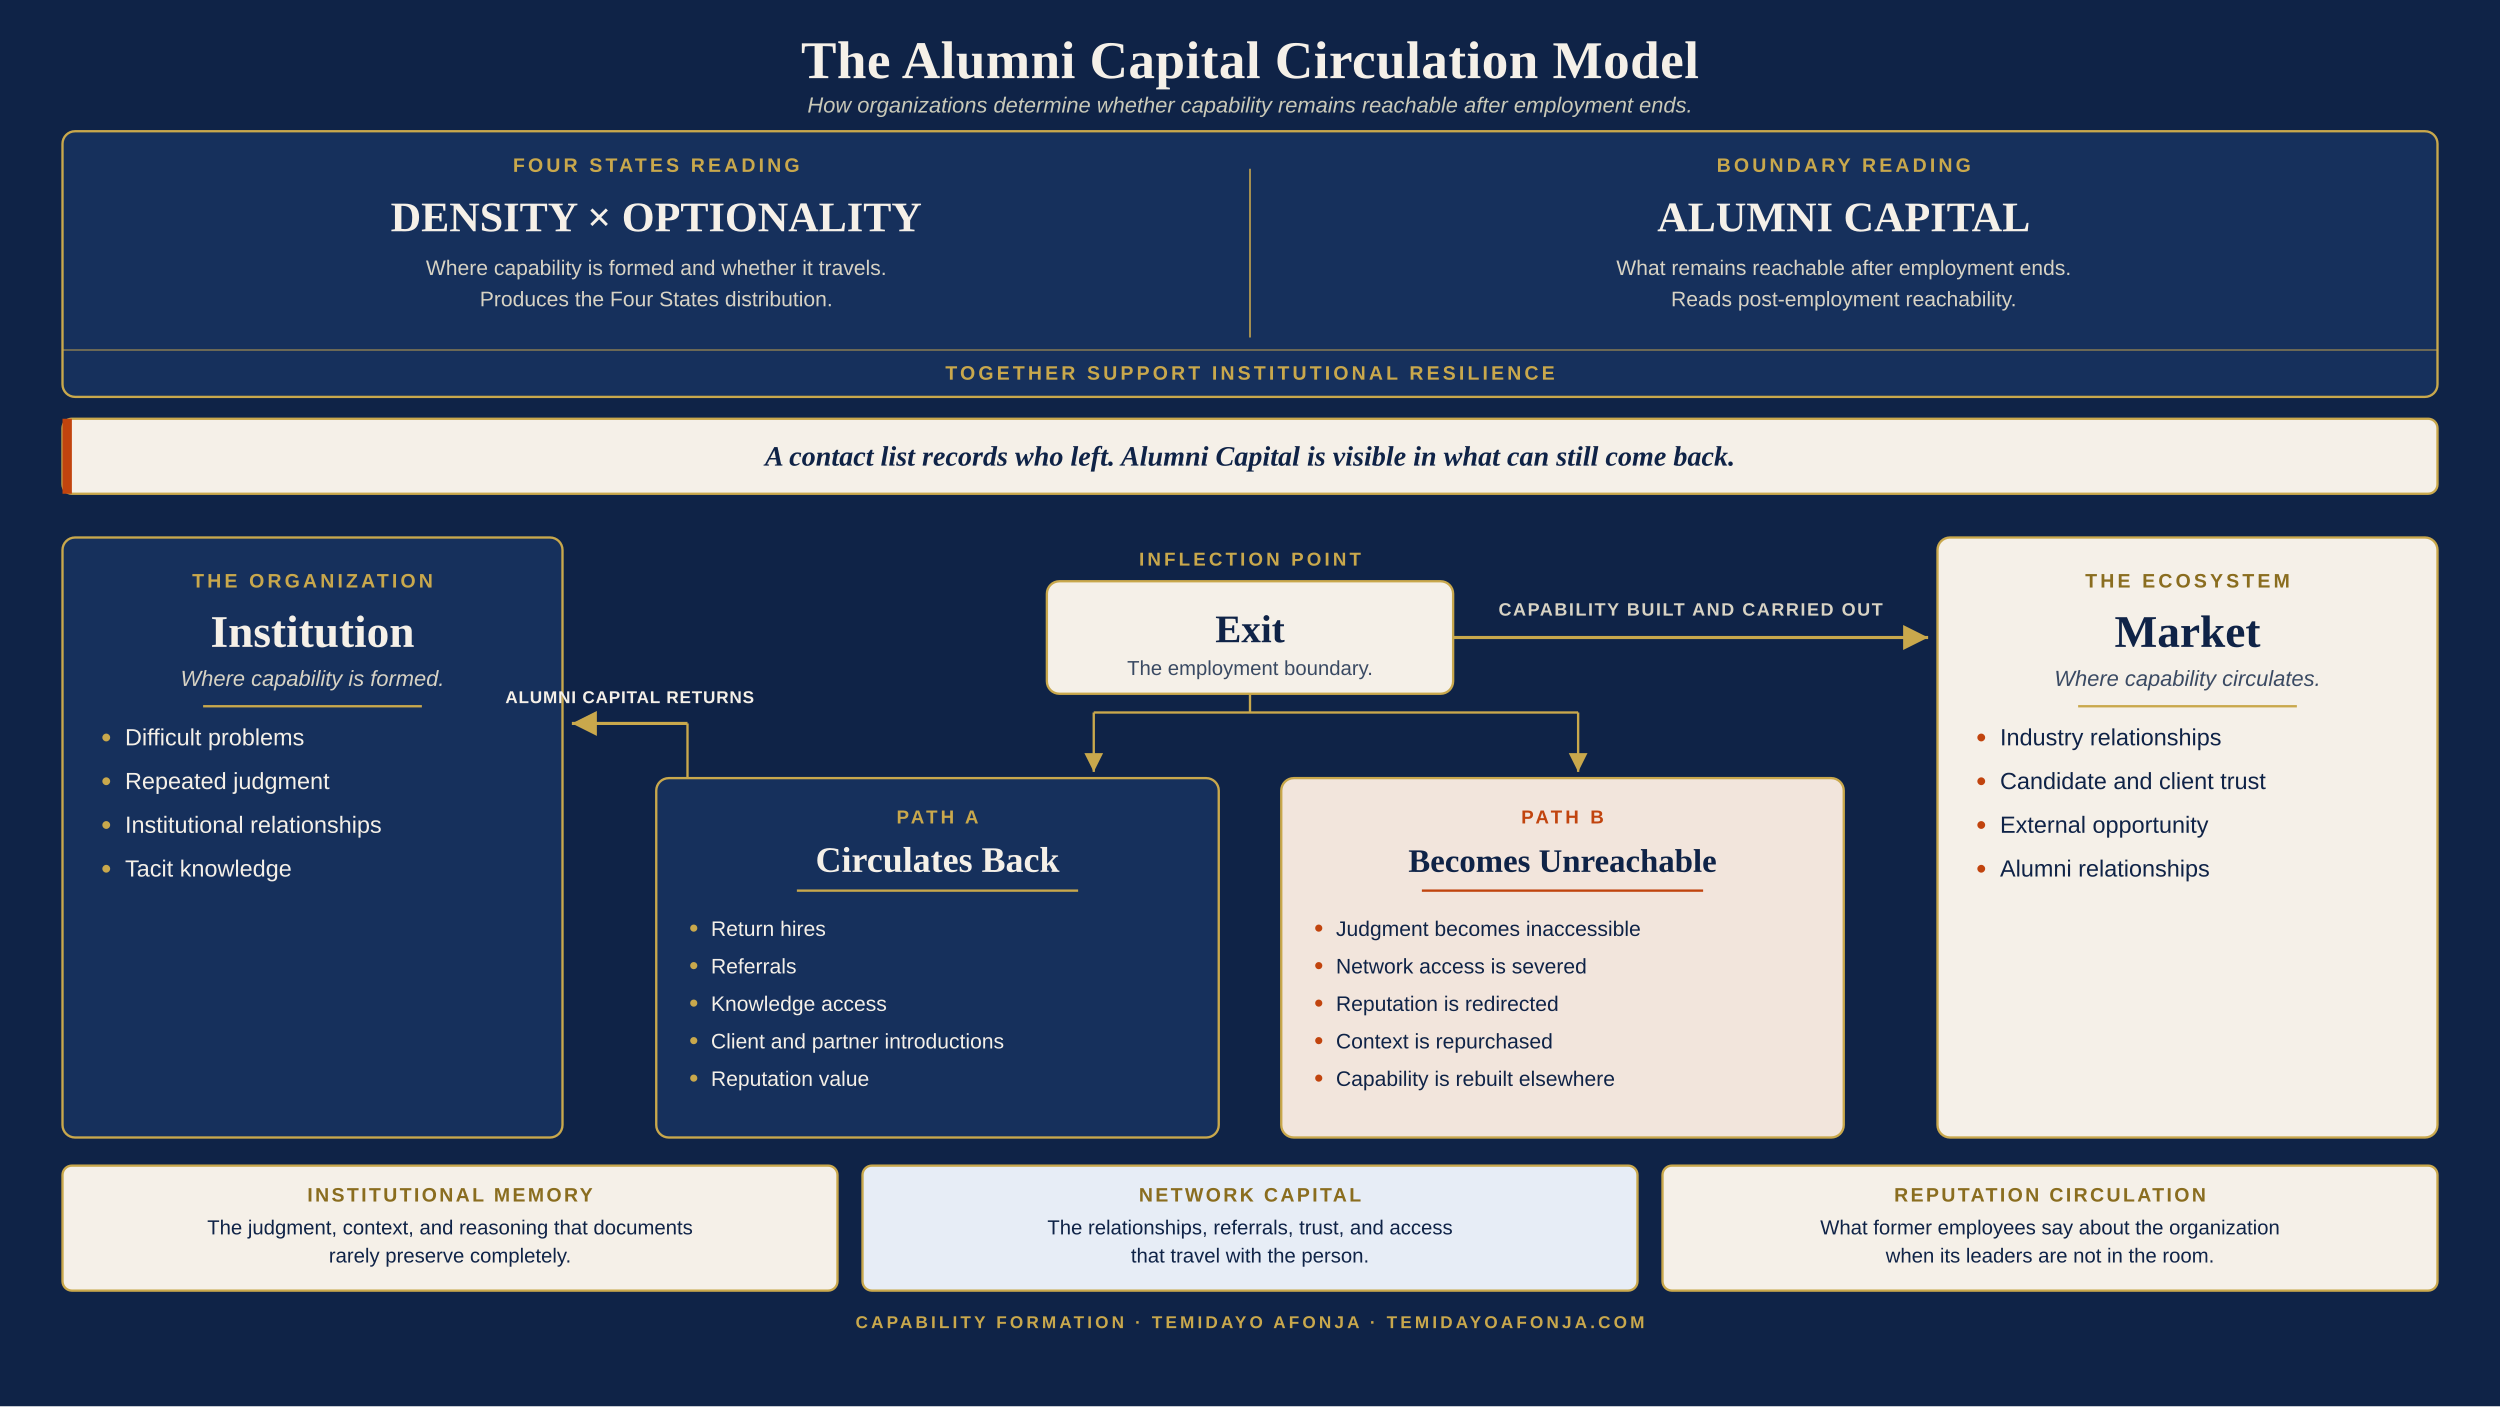
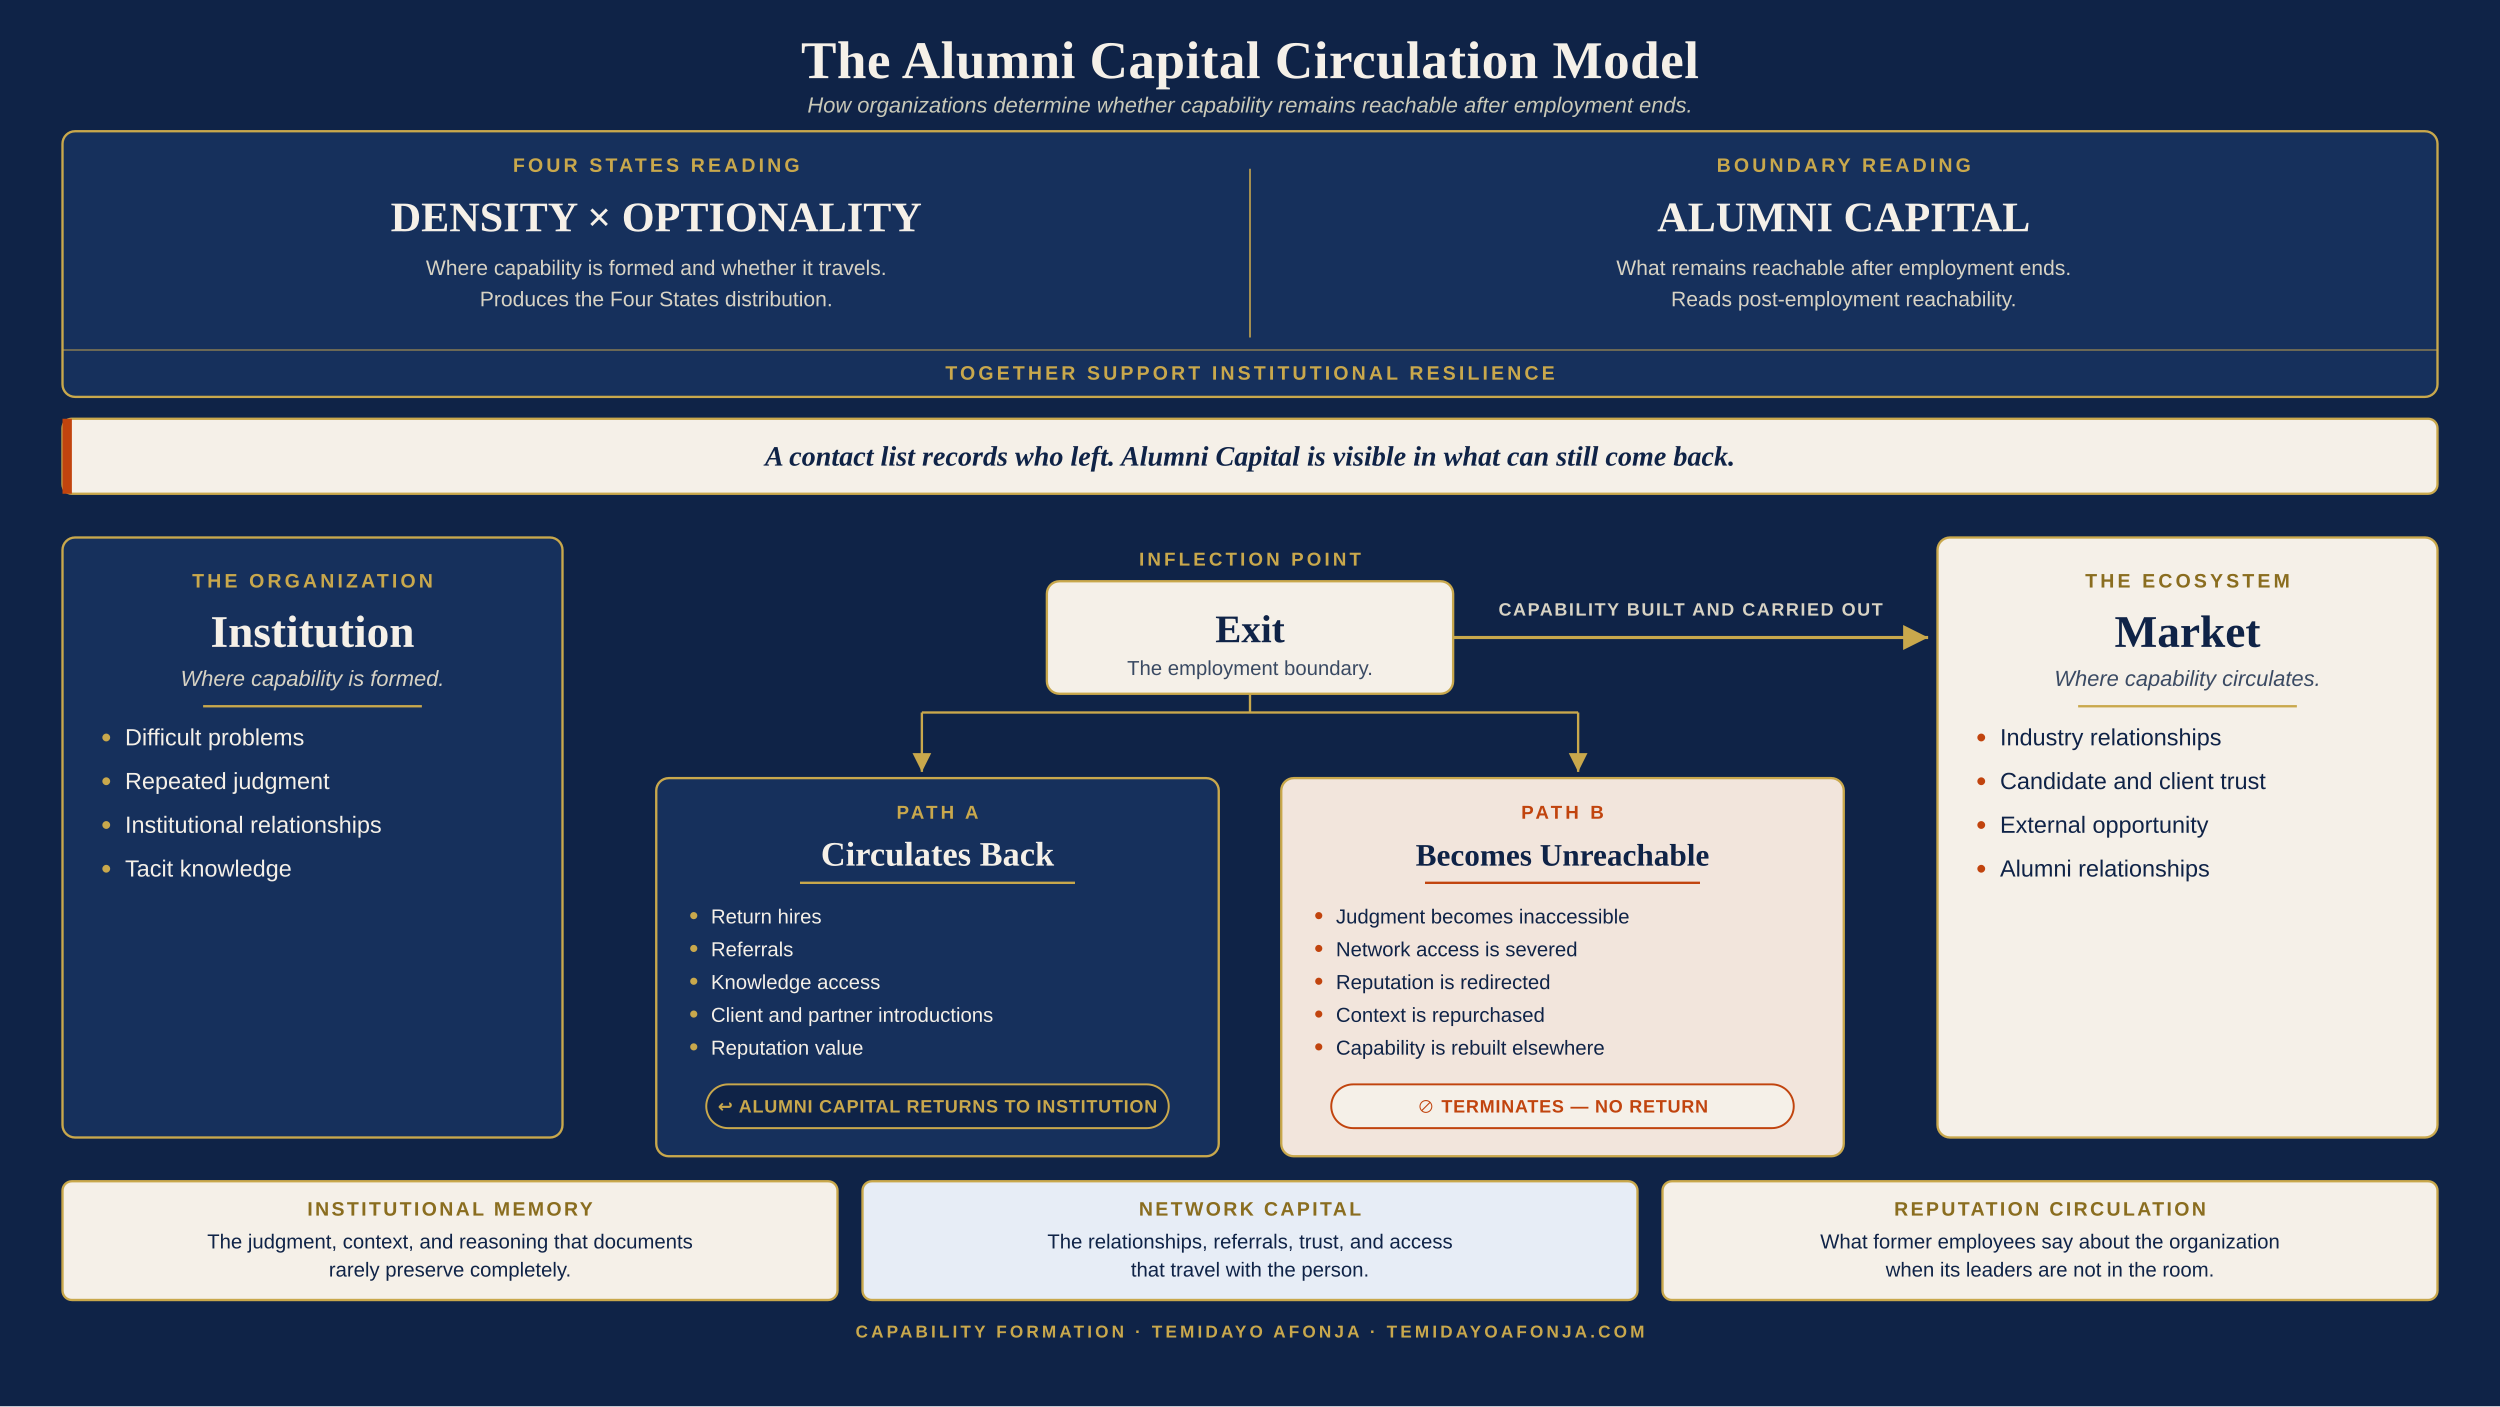
<svg xmlns="http://www.w3.org/2000/svg" viewBox="0 0 1600 900" width="1600" height="900" font-family="Georgia, 'Times New Roman', serif">
  <defs>
    <marker id="arrowGold" markerWidth="10" markerHeight="10" refX="8" refY="4" orient="auto">
      <path d="M0,0 L8,4 L0,8 Z" fill="#C9A84C" />
    </marker>
  </defs>
  <rect x="0" y="0" width="1600" height="900" fill="#0F2347" />
  <text x="800" y="50" text-anchor="middle" fill="#F5F0E8" font-size="34" font-weight="700" letter-spacing="0.3">The Alumni Capital Circulation Model</text>
  <text x="800" y="72" text-anchor="middle" fill="#C9C9B8" font-family="Arial, Helvetica, sans-serif" font-size="14" font-style="italic">How organizations determine whether capability remains reachable after employment ends.</text>
  <rect x="40" y="84" width="1520" height="170" rx="8" fill="#16305C" stroke="#C9A84C" stroke-width="1.5" />
  <line x1="800" y1="108" x2="800" y2="216" stroke="#C9A84C" stroke-width="1" />
  <text x="420" y="110" text-anchor="middle" fill="#C9A84C" font-family="Arial, Helvetica, sans-serif" font-size="12.5" font-weight="700" letter-spacing="2">FOUR STATES READING</text>
  <text x="420" y="148" text-anchor="middle" fill="#F5F0E8" font-size="27" font-weight="700">DENSITY × OPTIONALITY</text>
  <text x="420" y="176" text-anchor="middle" fill="#D8D3C4" font-family="Arial, Helvetica, sans-serif" font-size="13.5">Where capability is formed and whether it travels.</text>
  <text x="420" y="196" text-anchor="middle" fill="#D8D3C4" font-family="Arial, Helvetica, sans-serif" font-size="13.5">Produces the Four States distribution.</text>
  <text x="1180" y="110" text-anchor="middle" fill="#C9A84C" font-family="Arial, Helvetica, sans-serif" font-size="12.5" font-weight="700" letter-spacing="2">BOUNDARY READING</text>
  <text x="1180" y="148" text-anchor="middle" fill="#F5F0E8" font-size="27" font-weight="700">ALUMNI CAPITAL</text>
  <text x="1180" y="176" text-anchor="middle" fill="#D8D3C4" font-family="Arial, Helvetica, sans-serif" font-size="13.5">What remains reachable after employment ends.</text>
  <text x="1180" y="196" text-anchor="middle" fill="#D8D3C4" font-family="Arial, Helvetica, sans-serif" font-size="13.5">Reads post-employment reachability.</text>
  <line x1="40" y1="224" x2="1560" y2="224" stroke="#C9A84C" stroke-width="1" opacity="0.6" />
  <text x="800" y="243" text-anchor="middle" fill="#C9A84C" font-family="Arial, Helvetica, sans-serif" font-size="12.5" font-weight="700" letter-spacing="2">TOGETHER SUPPORT INSTITUTIONAL RESILIENCE</text>
  <rect x="40" y="268" width="1520" height="48" rx="6" fill="#F5F0E8" stroke="#C9A84C" stroke-width="1.5" />
  <rect x="40" y="268" width="6" height="48" fill="#C1440E" />
  <text x="800" y="298" text-anchor="middle" fill="#0F2347" font-size="18" font-weight="700" font-style="italic">A contact list records who left. Alumni Capital is visible in what can still come back.</text>
  <rect x="40" y="344" width="320" height="384" rx="8" fill="#16305C" stroke="#C9A84C" stroke-width="1.5" />
  <text x="200" y="376" text-anchor="middle" fill="#C9A84C" font-family="Arial, Helvetica, sans-serif" font-size="12.5" font-weight="700" letter-spacing="2">THE ORGANIZATION</text>
  <text x="200" y="414" text-anchor="middle" fill="#F5F0E8" font-size="29" font-weight="700">Institution</text>
  <text x="200" y="439" text-anchor="middle" fill="#D8D3C4" font-family="Arial, Helvetica, sans-serif" font-size="14" font-style="italic">Where capability is formed.</text>
  <line x1="130" y1="452" x2="270" y2="452" stroke="#C9A84C" stroke-width="1.5" />
  <g font-family="Arial, Helvetica, sans-serif" font-size="15" fill="#F5F0E8">
    <circle cx="68" cy="472" r="2.5" fill="#C9A84C" />
    <text x="80" y="477">Difficult problems</text>
    <circle cx="68" cy="500" r="2.5" fill="#C9A84C" />
    <text x="80" y="505">Repeated judgment</text>
    <circle cx="68" cy="528" r="2.5" fill="#C9A84C" />
    <text x="80" y="533">Institutional relationships</text>
    <circle cx="68" cy="556" r="2.5" fill="#C9A84C" />
    <text x="80" y="561">Tacit knowledge</text>
  </g>
  <rect x="1240" y="344" width="320" height="384" rx="8" fill="#F5F0E8" stroke="#C9A84C" stroke-width="1.5" />
  <text x="1400" y="376" text-anchor="middle" fill="#8A6D1F" font-family="Arial, Helvetica, sans-serif" font-size="12.5" font-weight="700" letter-spacing="2">THE ECOSYSTEM</text>
  <text x="1400" y="414" text-anchor="middle" fill="#0F2347" font-size="29" font-weight="700">Market</text>
  <text x="1400" y="439" text-anchor="middle" fill="#3A4A63" font-family="Arial, Helvetica, sans-serif" font-size="14" font-style="italic">Where capability circulates.</text>
  <line x1="1330" y1="452" x2="1470" y2="452" stroke="#C9A84C" stroke-width="1.5" />
  <g font-family="Arial, Helvetica, sans-serif" font-size="15" fill="#0F2347">
    <circle cx="1268" cy="472" r="2.5" fill="#C1440E" />
    <text x="1280" y="477">Industry relationships</text>
    <circle cx="1268" cy="500" r="2.5" fill="#C1440E" />
    <text x="1280" y="505">Candidate and client trust</text>
    <circle cx="1268" cy="528" r="2.5" fill="#C1440E" />
    <text x="1280" y="533">External opportunity</text>
    <circle cx="1268" cy="556" r="2.5" fill="#C1440E" />
    <text x="1280" y="561">Alumni relationships</text>
  </g>
  <text x="800" y="362" text-anchor="middle" fill="#C9A84C" font-family="Arial, Helvetica, sans-serif" font-size="12" font-weight="700" letter-spacing="2">INFLECTION POINT</text>
  <rect x="670" y="372" width="260" height="72" rx="8" fill="#F5F0E8" stroke="#C9A84C" stroke-width="1.5" />
  <text x="800" y="411" text-anchor="middle" fill="#0F2347" font-size="25" font-weight="700">Exit</text>
  <text x="800" y="432" text-anchor="middle" fill="#3A4A63" font-family="Arial, Helvetica, sans-serif" font-size="13">The employment boundary.</text>
  <line x1="930" y1="408" x2="1234" y2="408" stroke="#C9A84C" stroke-width="2" marker-end="url(#arrowGold)" />
  <text x="1082" y="394" text-anchor="middle" fill="#D8D3C4" font-family="Arial, Helvetica, sans-serif" font-size="11.5" font-weight="700" letter-spacing="1">CAPABILITY BUILT AND CARRIED OUT</text>
  <line x1="800" y1="444" x2="800" y2="456" stroke="#C9A84C" stroke-width="1.5" />
-   <line x1="700" y1="456" x2="1010" y2="456" stroke="#C9A84C" stroke-width="1.5" />
-   <line x1="700" y1="456" x2="700" y2="494" stroke="#C9A84C" stroke-width="1.5" marker-end="url(#arrowGold)" />
+   <line x1="590" y1="456" x2="1010" y2="456" stroke="#C9A84C" stroke-width="1.5" />
+   <line x1="590" y1="456" x2="590" y2="494" stroke="#C9A84C" stroke-width="1.5" marker-end="url(#arrowGold)" />
  <line x1="1010" y1="456" x2="1010" y2="494" stroke="#C9A84C" stroke-width="1.5" marker-end="url(#arrowGold)" />
-   <rect x="420" y="498" width="360" height="230" rx="8" fill="#16305C" stroke="#C9A84C" stroke-width="1.5" />
-   <text x="600" y="527" text-anchor="middle" fill="#C9A84C" font-family="Arial, Helvetica, sans-serif" font-size="12" font-weight="700" letter-spacing="2">PATH A</text>
-   <text x="600" y="558" text-anchor="middle" fill="#F5F0E8" font-size="23" font-weight="700">Circulates Back</text>
-   <line x1="510" y1="570" x2="690" y2="570" stroke="#C9A84C" stroke-width="1.5" />
-   <g font-family="Arial, Helvetica, sans-serif" font-size="13.5" fill="#F5F0E8">
-     <circle cx="444" cy="594" r="2.3" fill="#C9A84C" />
-     <text x="455" y="599">Return hires</text>
-     <circle cx="444" cy="618" r="2.3" fill="#C9A84C" />
-     <text x="455" y="623">Referrals</text>
-     <circle cx="444" cy="642" r="2.3" fill="#C9A84C" />
-     <text x="455" y="647">Knowledge access</text>
-     <circle cx="444" cy="666" r="2.3" fill="#C9A84C" />
-     <text x="455" y="671">Client and partner introductions</text>
-     <circle cx="444" cy="690" r="2.3" fill="#C9A84C" />
-     <text x="455" y="695">Reputation value</text>
+   <rect x="420" y="498" width="360" height="242" rx="8" fill="#16305C" stroke="#C9A84C" stroke-width="1.5" />
+   <text x="600" y="524" text-anchor="middle" fill="#C9A84C" font-family="Arial, Helvetica, sans-serif" font-size="12" font-weight="700" letter-spacing="2">PATH A</text>
+   <text x="600" y="554" text-anchor="middle" fill="#F5F0E8" font-size="22" font-weight="700">Circulates Back</text>
+   <line x1="512" y1="565" x2="688" y2="565" stroke="#C9A84C" stroke-width="1.5" />
+   <g font-family="Arial, Helvetica, sans-serif" font-size="13" fill="#F5F0E8">
+     <circle cx="444" cy="586" r="2.3" fill="#C9A84C" />
+     <text x="455" y="591">Return hires</text>
+     <circle cx="444" cy="607" r="2.3" fill="#C9A84C" />
+     <text x="455" y="612">Referrals</text>
+     <circle cx="444" cy="628" r="2.3" fill="#C9A84C" />
+     <text x="455" y="633">Knowledge access</text>
+     <circle cx="444" cy="649" r="2.3" fill="#C9A84C" />
+     <text x="455" y="654">Client and partner introductions</text>
+     <circle cx="444" cy="670" r="2.3" fill="#C9A84C" />
+     <text x="455" y="675">Reputation value</text>
  </g>
-   <rect x="820" y="498" width="360" height="230" rx="8" fill="#F2E5DC" stroke="#C9A84C" stroke-width="1.5" />
-   <text x="1000" y="527" text-anchor="middle" fill="#C1440E" font-family="Arial, Helvetica, sans-serif" font-size="12" font-weight="700" letter-spacing="2">PATH B</text>
-   <text x="1000" y="558" text-anchor="middle" fill="#0F2347" font-size="21" font-weight="700">Becomes Unreachable</text>
-   <line x1="910" y1="570" x2="1090" y2="570" stroke="#C1440E" stroke-width="1.5" />
-   <g font-family="Arial, Helvetica, sans-serif" font-size="13.5" fill="#0F2347">
-     <circle cx="844" cy="594" r="2.3" fill="#C1440E" />
-     <text x="855" y="599">Judgment becomes inaccessible</text>
-     <circle cx="844" cy="618" r="2.3" fill="#C1440E" />
-     <text x="855" y="623">Network access is severed</text>
-     <circle cx="844" cy="642" r="2.3" fill="#C1440E" />
-     <text x="855" y="647">Reputation is redirected</text>
-     <circle cx="844" cy="666" r="2.3" fill="#C1440E" />
-     <text x="855" y="671">Context is repurchased</text>
-     <circle cx="844" cy="690" r="2.3" fill="#C1440E" />
-     <text x="855" y="695">Capability is rebuilt elsewhere</text>
+   <rect x="452" y="694" width="296" height="28" rx="14" fill="#0F2347" stroke="#C9A84C" stroke-width="1.25" />
+   <text x="600" y="712" text-anchor="middle" fill="#C9A84C" font-family="Arial, Helvetica, sans-serif" font-size="11.5" font-weight="700" letter-spacing="0.5">↩ ALUMNI CAPITAL RETURNS TO INSTITUTION</text>
+   <rect x="820" y="498" width="360" height="242" rx="8" fill="#F2E5DC" stroke="#C9A84C" stroke-width="1.5" />
+   <text x="1000" y="524" text-anchor="middle" fill="#C1440E" font-family="Arial, Helvetica, sans-serif" font-size="12" font-weight="700" letter-spacing="2">PATH B</text>
+   <text x="1000" y="554" text-anchor="middle" fill="#0F2347" font-size="20" font-weight="700">Becomes Unreachable</text>
+   <line x1="912" y1="565" x2="1088" y2="565" stroke="#C1440E" stroke-width="1.5" />
+   <g font-family="Arial, Helvetica, sans-serif" font-size="13" fill="#0F2347">
+     <circle cx="844" cy="586" r="2.3" fill="#C1440E" />
+     <text x="855" y="591">Judgment becomes inaccessible</text>
+     <circle cx="844" cy="607" r="2.3" fill="#C1440E" />
+     <text x="855" y="612">Network access is severed</text>
+     <circle cx="844" cy="628" r="2.3" fill="#C1440E" />
+     <text x="855" y="633">Reputation is redirected</text>
+     <circle cx="844" cy="649" r="2.3" fill="#C1440E" />
+     <text x="855" y="654">Context is repurchased</text>
+     <circle cx="844" cy="670" r="2.3" fill="#C1440E" />
+     <text x="855" y="675">Capability is rebuilt elsewhere</text>
  </g>
-   <line x1="440" y1="498" x2="440" y2="463" stroke="#C9A84C" stroke-width="1.5" />
-   <text x="403" y="450" text-anchor="middle" fill="#F5F0E8" font-family="Arial, Helvetica, sans-serif" font-size="11" font-weight="700" letter-spacing="0.5">ALUMNI CAPITAL RETURNS</text>
-   <line x1="440" y1="463" x2="366" y2="463" stroke="#C9A84C" stroke-width="2" marker-end="url(#arrowGold)" />
-   <rect x="40" y="746" width="496" height="80" rx="6" fill="#F5F0E8" stroke="#C9A84C" stroke-width="1.5" />
-   <text x="288" y="769" text-anchor="middle" fill="#8A6D1F" font-family="Arial, Helvetica, sans-serif" font-size="12.5" font-weight="700" letter-spacing="1.5">INSTITUTIONAL MEMORY</text>
-   <text x="288" y="790" text-anchor="middle" fill="#0F2347" font-family="Arial, Helvetica, sans-serif" font-size="13">The judgment, context, and reasoning that documents</text>
-   <text x="288" y="808" text-anchor="middle" fill="#0F2347" font-family="Arial, Helvetica, sans-serif" font-size="13">rarely preserve completely.</text>
-   <rect x="552" y="746" width="496" height="80" rx="6" fill="#E7EDF6" stroke="#C9A84C" stroke-width="1.5" />
-   <text x="800" y="769" text-anchor="middle" fill="#8A6D1F" font-family="Arial, Helvetica, sans-serif" font-size="12.5" font-weight="700" letter-spacing="1.5">NETWORK CAPITAL</text>
-   <text x="800" y="790" text-anchor="middle" fill="#0F2347" font-family="Arial, Helvetica, sans-serif" font-size="13">The relationships, referrals, trust, and access</text>
-   <text x="800" y="808" text-anchor="middle" fill="#0F2347" font-family="Arial, Helvetica, sans-serif" font-size="13">that travel with the person.</text>
-   <rect x="1064" y="746" width="496" height="80" rx="6" fill="#F5F0E8" stroke="#C9A84C" stroke-width="1.5" />
-   <text x="1312" y="769" text-anchor="middle" fill="#8A6D1F" font-family="Arial, Helvetica, sans-serif" font-size="12.5" font-weight="700" letter-spacing="1.5">REPUTATION CIRCULATION</text>
-   <text x="1312" y="790" text-anchor="middle" fill="#0F2347" font-family="Arial, Helvetica, sans-serif" font-size="13">What former employees say about the organization</text>
-   <text x="1312" y="808" text-anchor="middle" fill="#0F2347" font-family="Arial, Helvetica, sans-serif" font-size="13">when its leaders are not in the room.</text>
-   <text x="800" y="850" text-anchor="middle" fill="#C9A84C" font-family="Arial, Helvetica, sans-serif" font-size="11" font-weight="700" letter-spacing="2">CAPABILITY FORMATION · TEMIDAYO AFONJA · TEMIDAYOAFONJA.COM</text>
+   <rect x="852" y="694" width="296" height="28" rx="14" fill="#F5F0E8" stroke="#C1440E" stroke-width="1.25" />
+   <text x="1000" y="712" text-anchor="middle" fill="#C1440E" font-family="Arial, Helvetica, sans-serif" font-size="11.5" font-weight="700" letter-spacing="0.5">⊘ TERMINATES — NO RETURN</text>
+   <rect x="40" y="756" width="496" height="76" rx="6" fill="#F5F0E8" stroke="#C9A84C" stroke-width="1.5" />
+   <text x="288" y="778" text-anchor="middle" fill="#8A6D1F" font-family="Arial, Helvetica, sans-serif" font-size="12.5" font-weight="700" letter-spacing="1.5">INSTITUTIONAL MEMORY</text>
+   <text x="288" y="799" text-anchor="middle" fill="#0F2347" font-family="Arial, Helvetica, sans-serif" font-size="13">The judgment, context, and reasoning that documents</text>
+   <text x="288" y="817" text-anchor="middle" fill="#0F2347" font-family="Arial, Helvetica, sans-serif" font-size="13">rarely preserve completely.</text>
+   <rect x="552" y="756" width="496" height="76" rx="6" fill="#E7EDF6" stroke="#C9A84C" stroke-width="1.5" />
+   <text x="800" y="778" text-anchor="middle" fill="#8A6D1F" font-family="Arial, Helvetica, sans-serif" font-size="12.5" font-weight="700" letter-spacing="1.5">NETWORK CAPITAL</text>
+   <text x="800" y="799" text-anchor="middle" fill="#0F2347" font-family="Arial, Helvetica, sans-serif" font-size="13">The relationships, referrals, trust, and access</text>
+   <text x="800" y="817" text-anchor="middle" fill="#0F2347" font-family="Arial, Helvetica, sans-serif" font-size="13">that travel with the person.</text>
+   <rect x="1064" y="756" width="496" height="76" rx="6" fill="#F5F0E8" stroke="#C9A84C" stroke-width="1.5" />
+   <text x="1312" y="778" text-anchor="middle" fill="#8A6D1F" font-family="Arial, Helvetica, sans-serif" font-size="12.5" font-weight="700" letter-spacing="1.5">REPUTATION CIRCULATION</text>
+   <text x="1312" y="799" text-anchor="middle" fill="#0F2347" font-family="Arial, Helvetica, sans-serif" font-size="13">What former employees say about the organization</text>
+   <text x="1312" y="817" text-anchor="middle" fill="#0F2347" font-family="Arial, Helvetica, sans-serif" font-size="13">when its leaders are not in the room.</text>
+   <text x="800" y="856" text-anchor="middle" fill="#C9A84C" font-family="Arial, Helvetica, sans-serif" font-size="11" font-weight="700" letter-spacing="2">CAPABILITY FORMATION · TEMIDAYO AFONJA · TEMIDAYOAFONJA.COM</text>
</svg>
